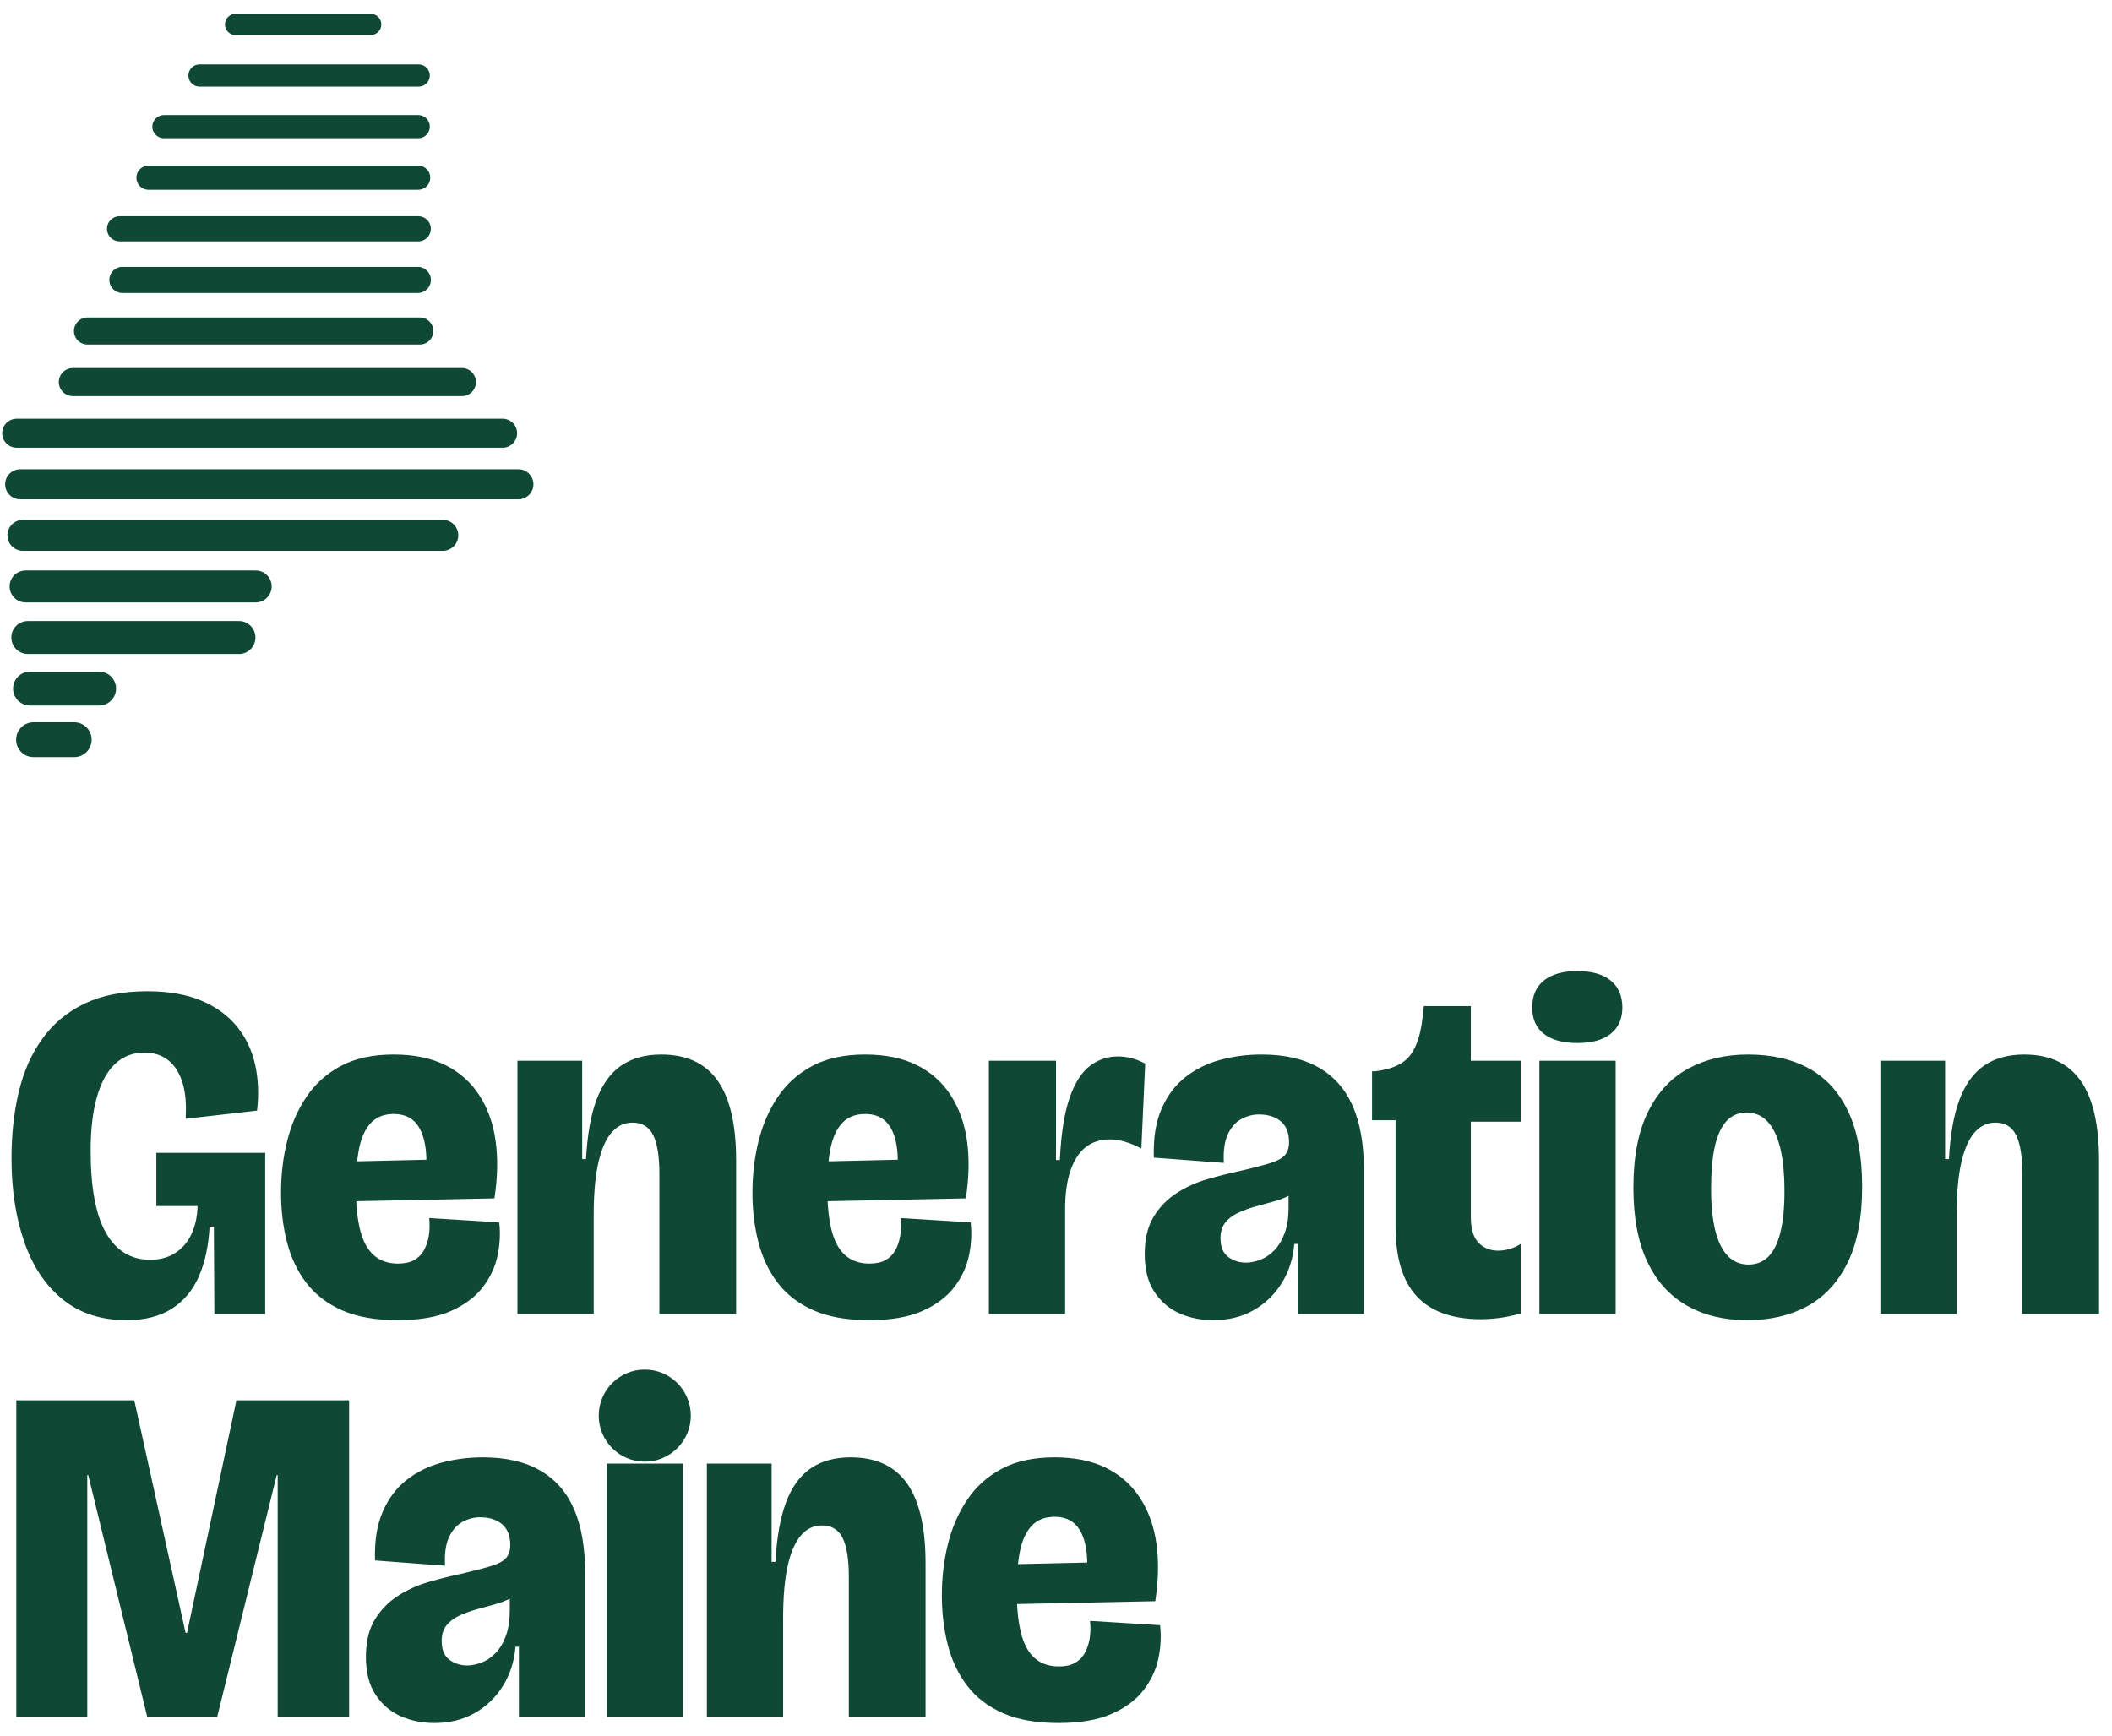
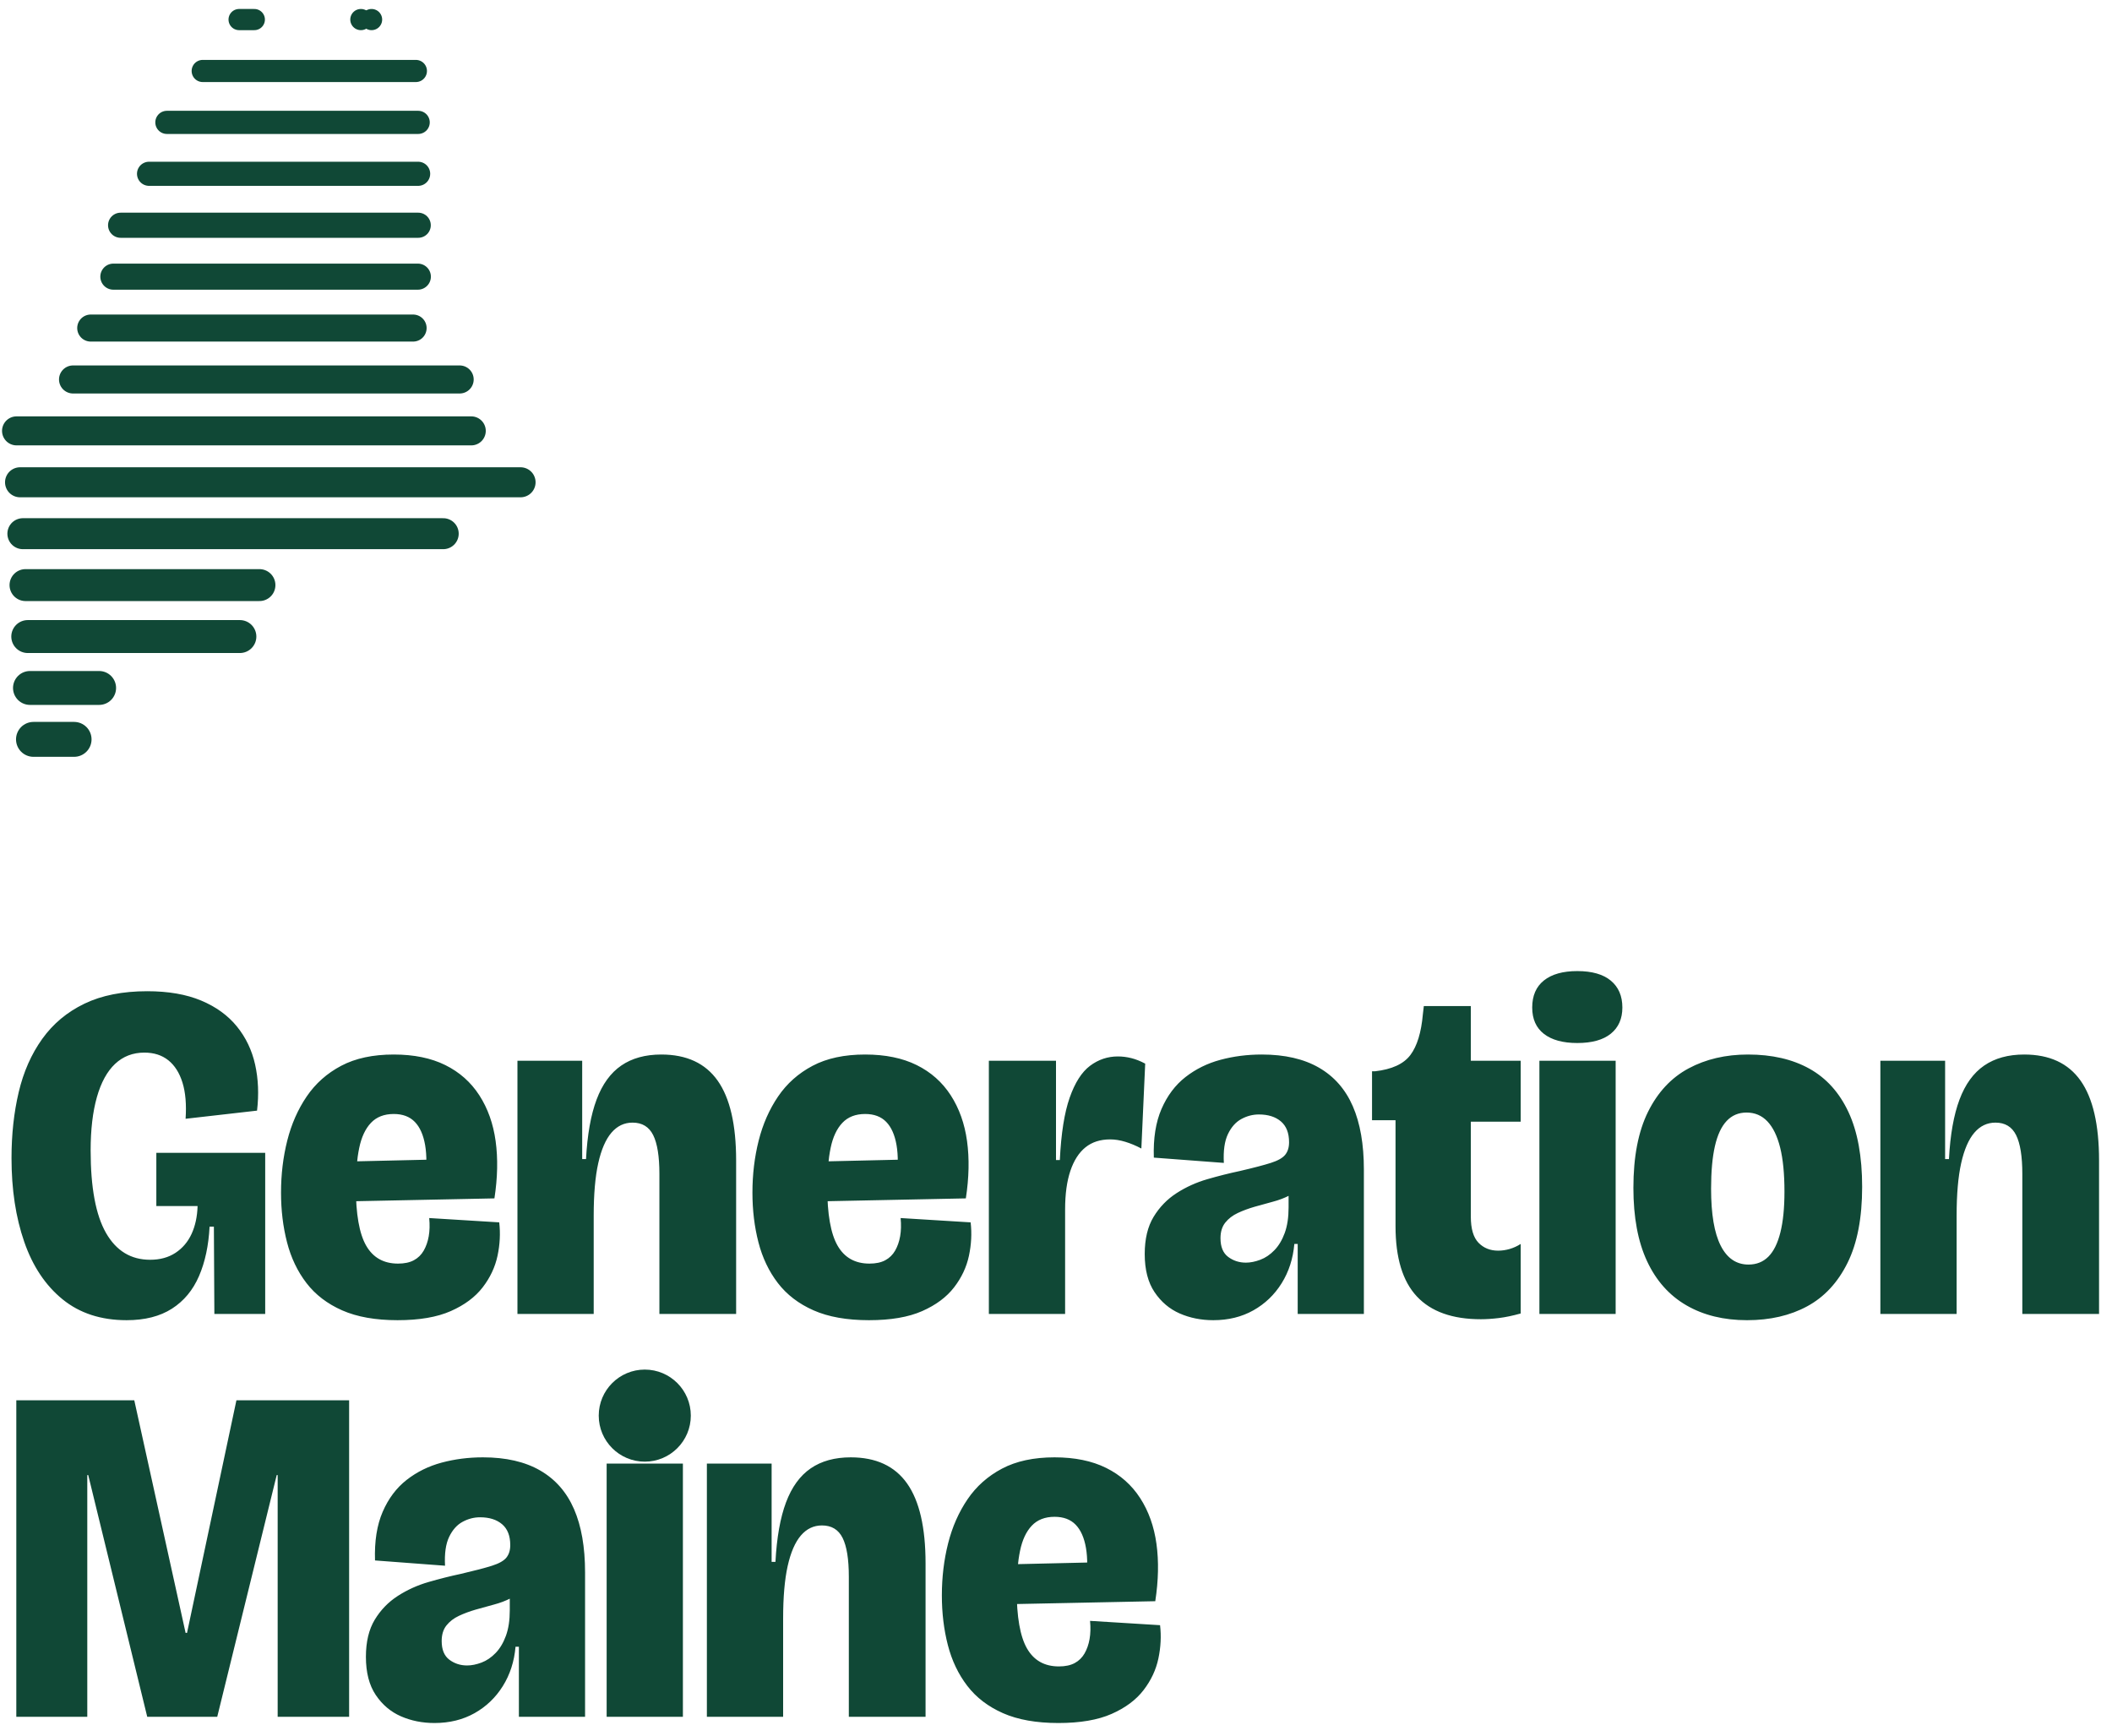
<svg xmlns="http://www.w3.org/2000/svg" viewBox="0 0 440.4 362" width="440.4" height="362" role="img" aria-label="Generation Maine">
-   <path d="M49.12 5.1 L77.3 5.1" stroke="#104836" stroke-width="4.42" stroke-linecap="round" fill="none" />
-   <path d="M41.6 15.75 L87.31 15.75" stroke="#104836" stroke-width="4.62" stroke-linecap="round" fill="none" />
-   <path d="M34.18 26.41 L87.21 26.41" stroke="#104836" stroke-width="4.83" stroke-linecap="round" fill="none" />
-   <path d="M30.96 37.06 L87.2 37.06" stroke="#104836" stroke-width="5.03" stroke-linecap="round" fill="none" />
-   <path d="M24.93 47.71 L87.22 47.71" stroke="#104836" stroke-width="5.24" stroke-linecap="round" fill="none" />
-   <path d="M25.52 58.37 L87.13 58.37" stroke="#104836" stroke-width="5.44" stroke-linecap="round" fill="none" />
-   <path d="M18.24 69.02 L87.54 69.02" stroke="#104836" stroke-width="5.64" stroke-linecap="round" fill="none" />
-   <path d="M15.19 79.67 L96.32 79.67" stroke="#104836" stroke-width="5.85" stroke-linecap="round" fill="none" />
-   <path d="M3.48 90.33 L104.8 90.33" stroke="#104836" stroke-width="6.05" stroke-linecap="round" fill="none" />
-   <path d="M4.2 100.98 L108.1 100.98" stroke="#104836" stroke-width="6.26" stroke-linecap="round" fill="none" />
-   <path d="M4.78 111.63 L92.33 111.63" stroke="#104836" stroke-width="6.46" stroke-linecap="round" fill="none" />
-   <path d="M5.33 122.29 L53.32 122.29" stroke="#104836" stroke-width="6.66" stroke-linecap="round" fill="none" />
-   <path d="M5.8 132.94 L49.83 132.94" stroke="#104836" stroke-width="6.87" stroke-linecap="round" fill="none" />
-   <path d="M6.26 143.59 L20.67 143.59" stroke="#104836" stroke-width="7.07" stroke-linecap="round" fill="none" />
-   <path d="M7 154.25 L15.47 154.25" stroke="#104836" stroke-width="7.28" stroke-linecap="round" fill="none" />
+   <path d="M49.86 4.08 L53.03 4.08" stroke="#104836" stroke-width="4.42" stroke-linecap="round" fill="none" />
+   <path d="M75.25 4.08 L75.26 4.08" stroke="#104836" stroke-width="4.42" stroke-linecap="round" fill="none" />
+   <path d="M77.48 4.08 L77.48 4.08" stroke="#104836" stroke-width="4.42" stroke-linecap="round" fill="none" />
+   <path d="M42.27 14.8 L86.72 14.8" stroke="#104836" stroke-width="4.62" stroke-linecap="round" fill="none" />
+   <path d="M34.8 25.52 L87.2 25.52" stroke="#104836" stroke-width="4.83" stroke-linecap="round" fill="none" />
+   <path d="M31.08 36.24 L87.19 36.24" stroke="#104836" stroke-width="5.03" stroke-linecap="round" fill="none" />
+   <path d="M25.15 46.97 L87.21 46.97" stroke="#104836" stroke-width="5.24" stroke-linecap="round" fill="none" />
+   <path d="M23.64 57.69 L87.13 57.69" stroke="#104836" stroke-width="5.44" stroke-linecap="round" fill="none" />
+   <path d="M18.92 68.41 L86.14 68.41" stroke="#104836" stroke-width="5.64" stroke-linecap="round" fill="none" />
+   <path d="M15.23 79.13 L95.85 79.13" stroke="#104836" stroke-width="5.85" stroke-linecap="round" fill="none" />
+   <path d="M3.45 89.85 L98.27 89.85" stroke="#104836" stroke-width="6.05" stroke-linecap="round" fill="none" />
+   <path d="M4.18 100.57 L108.55 100.57" stroke="#104836" stroke-width="6.26" stroke-linecap="round" fill="none" />
+   <path d="M4.77 111.29 L92.42 111.29" stroke="#104836" stroke-width="6.46" stroke-linecap="round" fill="none" />
+   <path d="M5.32 122.01 L54.1 122.01" stroke="#104836" stroke-width="6.66" stroke-linecap="round" fill="none" />
+   <path d="M5.79 132.74 L50.02 132.74" stroke="#104836" stroke-width="6.87" stroke-linecap="round" fill="none" />
+   <path d="M6.25 143.46 L20.67 143.46" stroke="#104836" stroke-width="7.07" stroke-linecap="round" fill="none" />
+   <path d="M6.98 154.18 L15.45 154.18" stroke="#104836" stroke-width="7.28" stroke-linecap="round" fill="none" />
  <g transform="translate(0 200)">
    <path fill="#104836" d="M26.4 75.3Q18.4 75.3 13.05 70.95Q7.7 66.6 5.05 58.95Q2.4 51.3 2.4 41.5Q2.4 34.1 3.9 27.75Q5.4 21.4 8.8 16.65Q12.2 11.9 17.6 9.3Q23 6.7 30.7 6.7Q37.3 6.7 41.95 8.65Q46.6 10.6 49.4 14.05Q52.2 17.5 53.2 22Q54.2 26.5 53.6 31.6L38.7 33.3Q39 28.8 38.05 25.75Q37.1 22.7 35.1 21.1Q33.1 19.5 30.1 19.5Q26.5 19.5 24 21.85Q21.5 24.2 20.2 28.8Q18.9 33.4 18.9 39.9Q18.9 45.7 19.7 50Q20.5 54.3 22.1 57.1Q23.7 59.9 26 61.3Q28.3 62.7 31.3 62.7Q34.4 62.7 36.6 61.25Q38.8 59.8 39.95 57.3Q41.1 54.8 41.2 51.5H32.6V40.4H55.3V52.4V74H44.7L44.6 55.8H43.7Q43.4 61.7 41.5 66.1Q39.6 70.5 35.85 72.9Q32.1 75.3 26.4 75.3ZM82.9 75.3Q76 75.3 71.35 73.25Q66.7 71.2 63.9 67.55Q61.1 63.9 59.85 59.05Q58.6 54.2 58.6 48.7Q58.6 43 59.9 37.85Q61.2 32.7 63.95 28.65Q66.7 24.6 71.15 22.25Q75.6 19.9 82.1 19.9Q88.4 19.9 92.85 22.1Q97.3 24.3 99.95 28.4Q102.6 32.5 103.35 37.95Q104.1 43.4 103.1 49.9L68.8 50.6V42.3L90.5 41.8L88.6 46.9Q89.2 42 88.65 38.8Q88.1 35.6 86.5 33.95Q84.9 32.3 82.1 32.3Q79.1 32.3 77.35 34.15Q75.6 36 74.9 39.4Q74.2 42.8 74.2 47.5Q74.2 56 76.35 59.75Q78.5 63.5 83 63.5Q85 63.5 86.3 62.8Q87.6 62.1 88.35 60.8Q89.1 59.5 89.4 57.8Q89.7 56.1 89.5 54L104.1 54.9Q104.5 58.3 103.75 61.85Q103 65.4 100.65 68.45Q98.3 71.5 94 73.4Q89.7 75.3 82.9 75.3ZM107.9 74V43.3V21.2H121.4V41.7H122.2Q122.6 34.1 124.4 29.3Q126.2 24.5 129.55 22.2Q132.9 19.9 137.9 19.9Q145.8 19.9 149.65 25.35Q153.5 30.8 153.5 42V74H137.5V44.8Q137.5 39.3 136.2 36.7Q134.9 34.1 131.9 34.1Q129.3 34.1 127.5 36.2Q125.7 38.3 124.75 42.55Q123.8 46.8 123.8 53.5V74ZM181.2 75.3Q174.3 75.3 169.65 73.25Q165 71.2 162.2 67.55Q159.4 63.9 158.15 59.05Q156.9 54.2 156.9 48.7Q156.9 43 158.2 37.85Q159.5 32.7 162.25 28.65Q165 24.6 169.45 22.25Q173.9 19.9 180.4 19.9Q186.7 19.9 191.15 22.1Q195.6 24.3 198.25 28.4Q200.9 32.5 201.65 37.95Q202.4 43.4 201.4 49.9L167.1 50.6V42.3L188.8 41.8L186.9 46.9Q187.5 42 186.95 38.8Q186.4 35.6 184.8 33.95Q183.2 32.3 180.4 32.3Q177.4 32.3 175.65 34.15Q173.9 36 173.2 39.4Q172.5 42.8 172.5 47.5Q172.5 56 174.65 59.75Q176.8 63.5 181.3 63.5Q183.3 63.5 184.6 62.8Q185.9 62.1 186.65 60.8Q187.4 59.5 187.7 57.8Q188 56.1 187.8 54L202.4 54.9Q202.8 58.3 202.05 61.85Q201.3 65.4 198.95 68.45Q196.6 71.5 192.3 73.4Q188 75.3 181.2 75.3ZM206.2 74V45V21.2H220.2V41.9H221Q221.4 33.6 223.05 28.9Q224.7 24.2 227.3 22.25Q229.9 20.3 233.1 20.3Q234.5 20.3 235.9 20.65Q237.3 21 238.8 21.8L238 39.5Q236.3 38.6 234.65 38.1Q233 37.6 231.5 37.6Q228.4 37.6 226.35 39.25Q224.3 40.9 223.2 44.15Q222.1 47.4 222.1 52.2V74ZM253 75.3Q249.2 75.3 246 73.9Q242.8 72.5 240.75 69.45Q238.7 66.4 238.7 61.5Q238.7 56.8 240.55 53.75Q242.4 50.7 245.35 48.8Q248.3 46.9 251.75 45.9Q255.2 44.9 258.5 44.2Q262.8 43.2 265 42.5Q267.2 41.8 268 40.8Q268.8 39.8 268.8 38.2Q268.8 35.3 267.1 33.85Q265.4 32.4 262.5 32.4Q260.6 32.4 258.85 33.35Q257.1 34.3 256.05 36.5Q255 38.7 255.2 42.5L240.6 41.4Q240.4 35.4 242.2 31.25Q244 27.1 247.2 24.6Q250.4 22.1 254.5 21Q258.6 19.9 263.1 19.9Q270.3 19.9 275.05 22.65Q279.8 25.4 282.1 30.7Q284.4 36 284.4 43.9V54.3Q284.4 57.6 284.4 60.9Q284.4 64.2 284.4 67.45Q284.4 70.7 284.4 74H270.6Q270.6 70.5 270.6 66.9Q270.6 63.3 270.6 59.4H269.9Q269.5 64 267.25 67.6Q265 71.2 261.35 73.25Q257.7 75.3 253 75.3ZM259.8 63.3Q261.2 63.3 262.8 62.7Q264.4 62.1 265.75 60.7Q267.1 59.3 267.9 57.1Q268.7 54.9 268.7 51.8V47.9L271.2 47.2Q270.4 48.5 268.85 49.3Q267.3 50.1 265.4 50.6Q263.5 51.1 261.6 51.65Q259.7 52.2 258.1 52.95Q256.5 53.7 255.5 54.95Q254.5 56.2 254.5 58.2Q254.5 60.9 256.1 62.1Q257.7 63.3 259.8 63.3ZM308.8 75.1Q299.9 75.1 295.45 70.35Q291 65.6 291 55.7V33.6H286.1V23.4H286.7Q292 22.8 294.1 20Q296.2 17.2 296.7 11.5L296.9 9.8H306.7V21.2H317.1V33.9H306.7V53.7Q306.7 57.5 308.3 59.15Q309.9 60.8 312.4 60.8Q313.6 60.8 314.8 60.45Q316 60.1 317.1 59.4V73.9Q314.6 74.6 312.55 74.85Q310.5 75.1 308.8 75.1ZM321 74V21.2H336.9V74ZM328.9 17.5Q324.4 17.5 321.95 15.6Q319.5 13.7 319.5 10.1Q319.5 6.4 321.95 4.45Q324.4 2.5 328.9 2.5Q333.5 2.5 335.9 4.5Q338.3 6.5 338.3 10.1Q338.3 13.6 335.9 15.55Q333.5 17.5 328.9 17.5ZM364.3 75.3Q357 75.3 351.65 72.2Q346.3 69.1 343.45 63Q340.6 56.9 340.6 47.7Q340.6 38 343.65 31.85Q346.7 25.7 352.1 22.8Q357.5 19.9 364.5 19.9Q372 19.9 377.3 22.85Q382.6 25.8 385.45 31.9Q388.3 38 388.3 47.5Q388.3 57.2 385.25 63.35Q382.2 69.5 376.85 72.4Q371.5 75.3 364.3 75.3ZM364.6 63.7Q367.1 63.7 368.75 62.05Q370.4 60.4 371.25 57Q372.1 53.6 372.1 48.5Q372.1 42.9 371.2 39.3Q370.3 35.7 368.55 33.85Q366.8 32 364.2 32Q361.7 32 360.05 33.75Q358.4 35.5 357.6 39Q356.8 42.5 356.8 47.9Q356.8 55.8 358.8 59.75Q360.8 63.7 364.6 63.7ZM392.1 74V43.3V21.2H405.6V41.7H406.4Q406.8 34.1 408.6 29.3Q410.4 24.5 413.75 22.2Q417.1 19.9 422.1 19.9Q430 19.9 433.85 25.35Q437.7 30.8 437.7 42V74H421.7V44.8Q421.7 39.3 420.4 36.7Q419.1 34.1 416.1 34.1Q413.5 34.1 411.7 36.2Q409.9 38.3 408.95 42.55Q408 46.8 408 53.5V74Z" />
    <path fill="#104836" d="M3.4 158V92H28L38.7 140.5H39L49.3 92H72.8V158H57.9V107.6H57.7L45.3 158H30.7L18.4 107.6H18.2V158ZM90.6 159.3Q86.8 159.3 83.6 157.9Q80.4 156.5 78.35 153.45Q76.3 150.4 76.3 145.5Q76.3 140.8 78.15 137.75Q80 134.7 82.95 132.8Q85.9 130.9 89.35 129.9Q92.8 128.9 96.1 128.2Q100.4 127.2 102.6 126.5Q104.8 125.8 105.6 124.8Q106.4 123.8 106.4 122.2Q106.4 119.3 104.7 117.85Q103 116.4 100.1 116.4Q98.2 116.4 96.45 117.35Q94.7 118.3 93.65 120.5Q92.6 122.7 92.8 126.5L78.2 125.4Q78 119.4 79.8 115.25Q81.6 111.1 84.8 108.6Q88 106.1 92.1 105Q96.2 103.9 100.7 103.9Q107.9 103.9 112.65 106.65Q117.4 109.4 119.7 114.7Q122 120 122 127.9V138.3Q122 141.6 122 144.9Q122 148.2 122 151.45Q122 154.7 122 158H108.2Q108.2 154.5 108.2 150.9Q108.2 147.3 108.2 143.4H107.5Q107.1 148 104.85 151.6Q102.6 155.2 98.95 157.25Q95.3 159.3 90.6 159.3ZM97.4 147.3Q98.8 147.3 100.4 146.7Q102 146.1 103.35 144.7Q104.7 143.3 105.5 141.1Q106.3 138.9 106.3 135.8V131.9L108.8 131.2Q108 132.5 106.45 133.3Q104.9 134.1 103 134.6Q101.1 135.1 99.2 135.65Q97.3 136.2 95.7 136.95Q94.1 137.7 93.1 138.95Q92.1 140.2 92.1 142.2Q92.1 144.9 93.7 146.1Q95.3 147.3 97.4 147.3ZM126.5 158V105.2H142.4V158ZM147.4 158V127.3V105.2H160.9V125.7H161.7Q162.1 118.1 163.9 113.3Q165.7 108.5 169.05 106.2Q172.4 103.9 177.4 103.9Q185.3 103.9 189.15 109.35Q193 114.8 193 126V158H177V128.8Q177 123.3 175.7 120.7Q174.4 118.1 171.4 118.1Q168.8 118.1 167 120.2Q165.2 122.3 164.25 126.55Q163.3 130.8 163.3 137.5V158ZM220.7 159.3Q213.8 159.3 209.15 157.25Q204.5 155.2 201.7 151.55Q198.9 147.9 197.65 143.05Q196.4 138.2 196.4 132.7Q196.4 127 197.7 121.85Q199 116.7 201.75 112.65Q204.5 108.6 208.95 106.25Q213.4 103.9 219.9 103.9Q226.2 103.9 230.65 106.1Q235.1 108.3 237.75 112.4Q240.4 116.5 241.15 121.95Q241.9 127.4 240.9 133.9L206.6 134.6V126.3L228.3 125.8L226.4 130.9Q227 126 226.45 122.8Q225.9 119.6 224.3 117.95Q222.7 116.3 219.9 116.3Q216.9 116.3 215.15 118.15Q213.4 120 212.7 123.4Q212 126.8 212 131.5Q212 140 214.15 143.75Q216.3 147.5 220.8 147.5Q222.8 147.5 224.1 146.8Q225.4 146.1 226.15 144.8Q226.9 143.5 227.2 141.8Q227.5 140.1 227.3 138L241.9 138.9Q242.3 142.3 241.55 145.85Q240.8 149.4 238.45 152.45Q236.1 155.5 231.8 157.4Q227.5 159.3 220.7 159.3Z" />
    <circle cx="134.45" cy="95.2" r="9.6" fill="#104836" />
  </g>
</svg>
